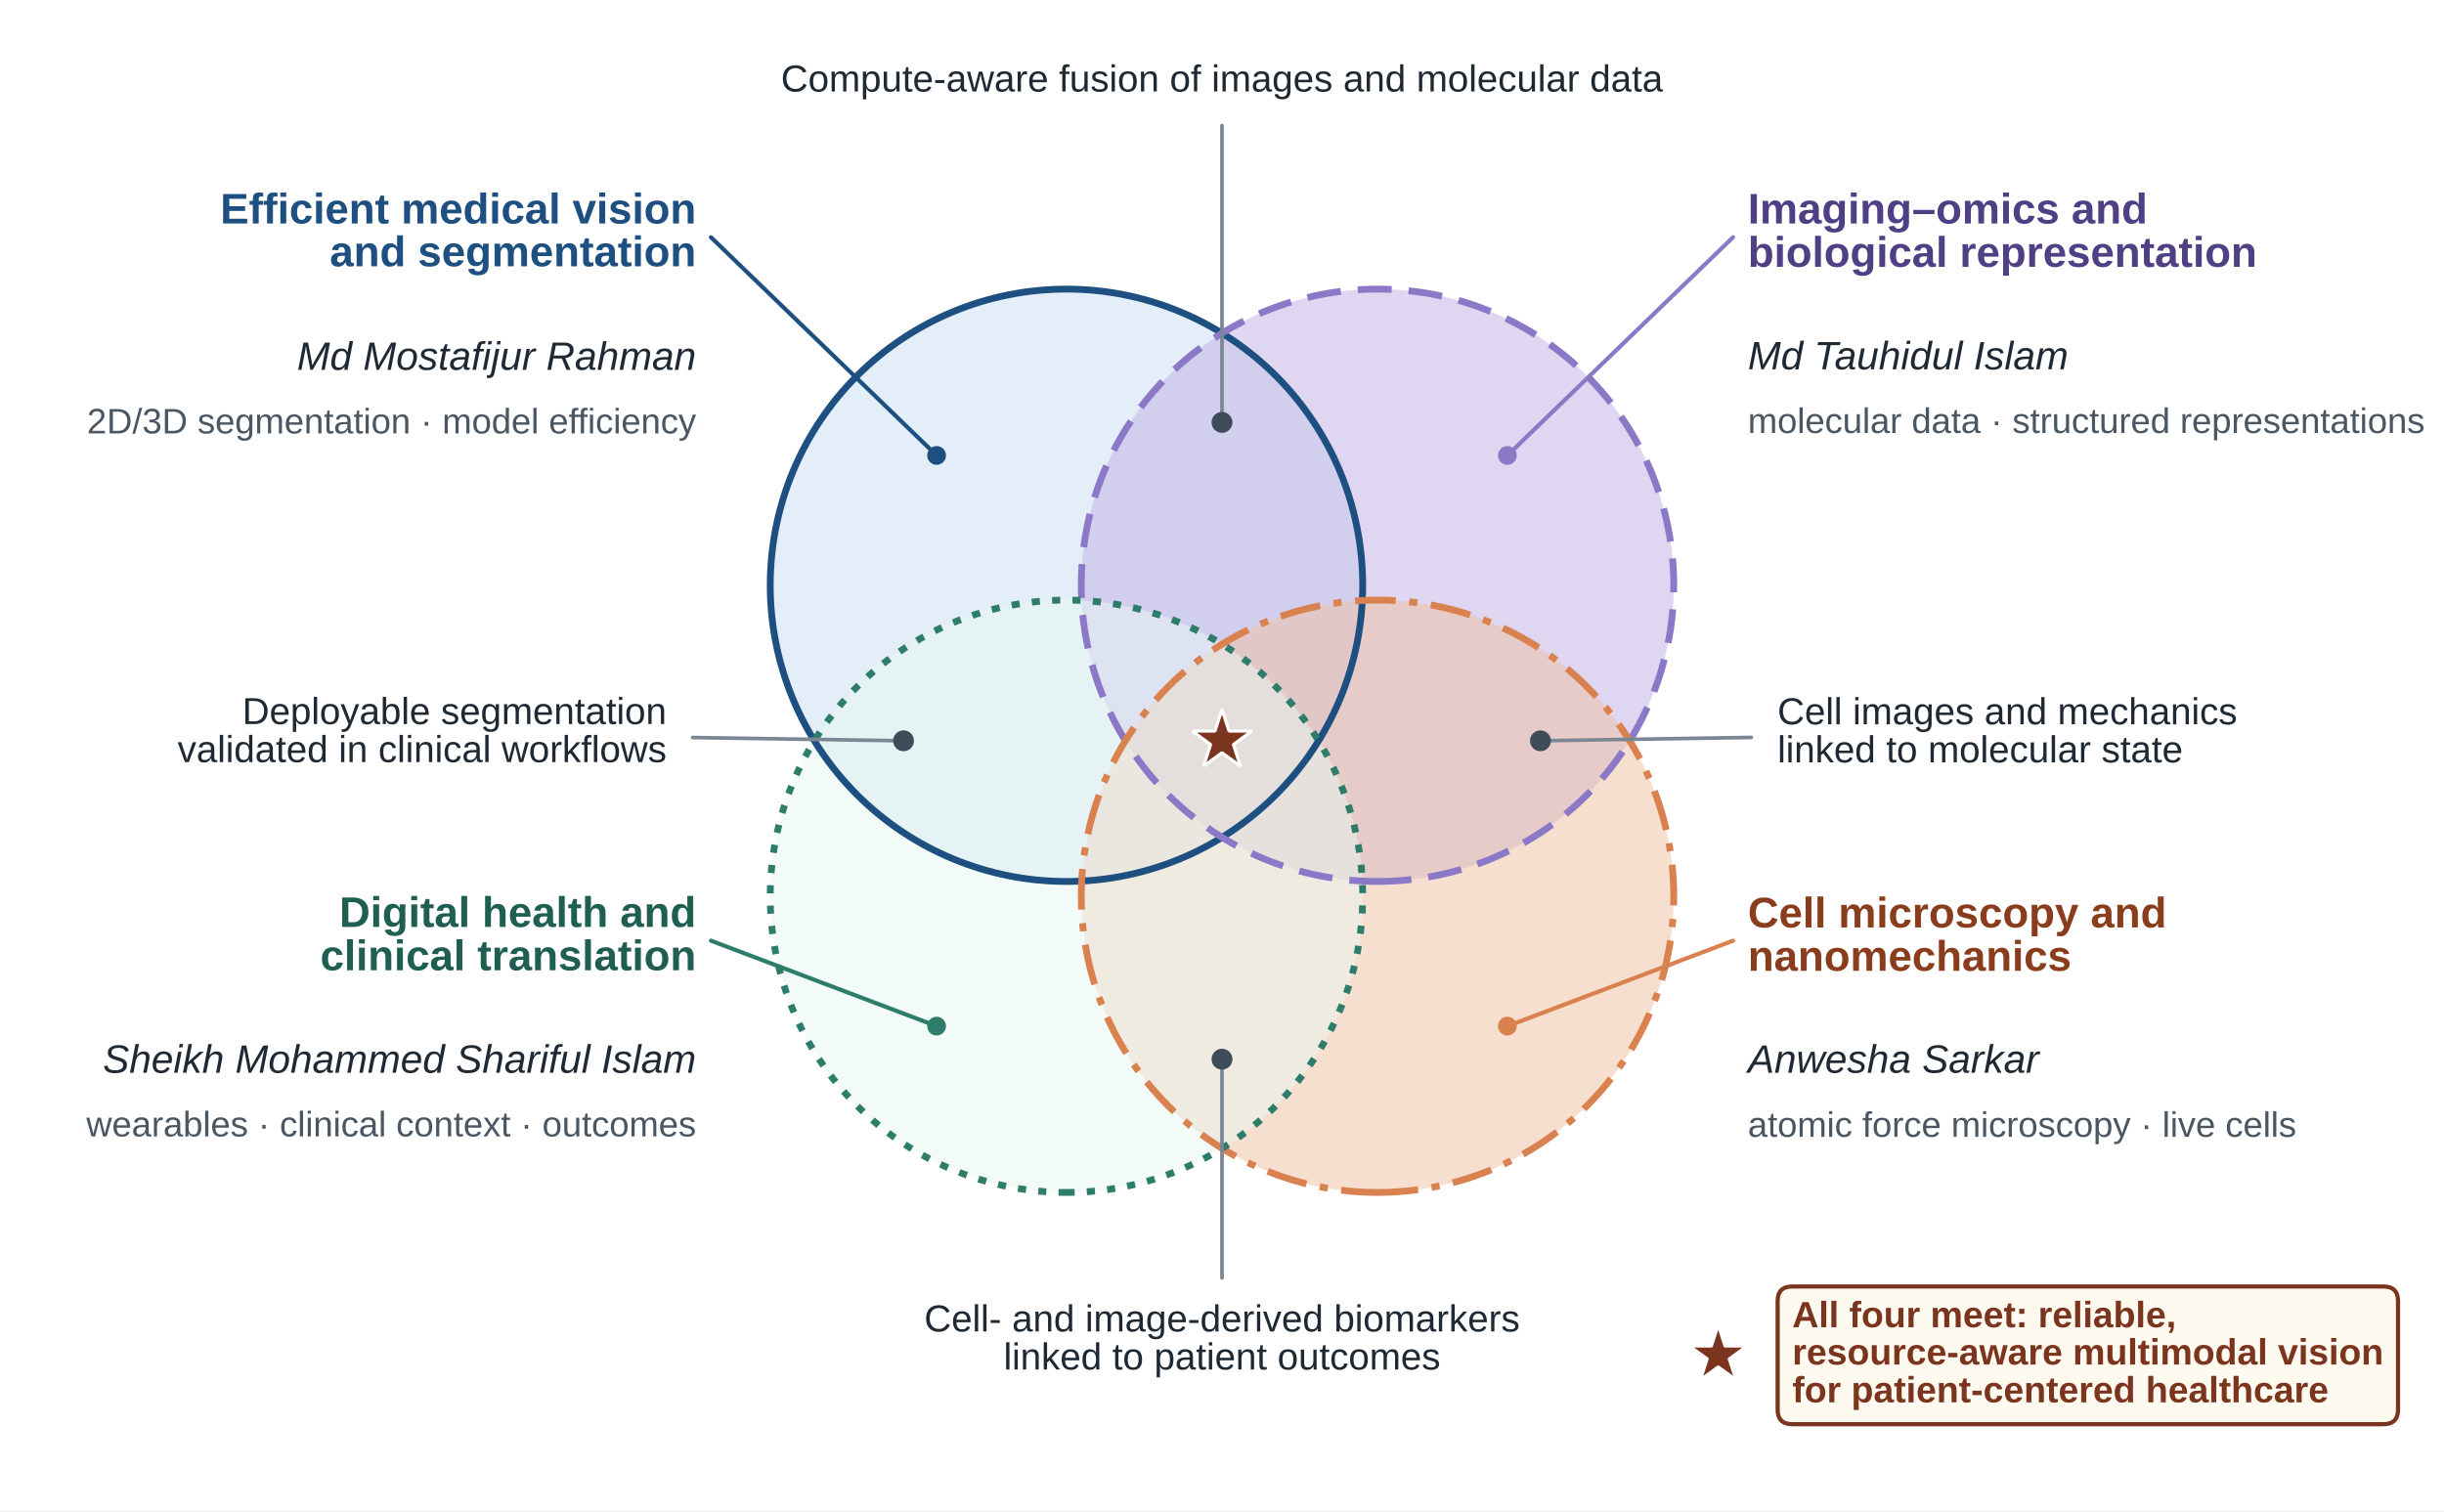
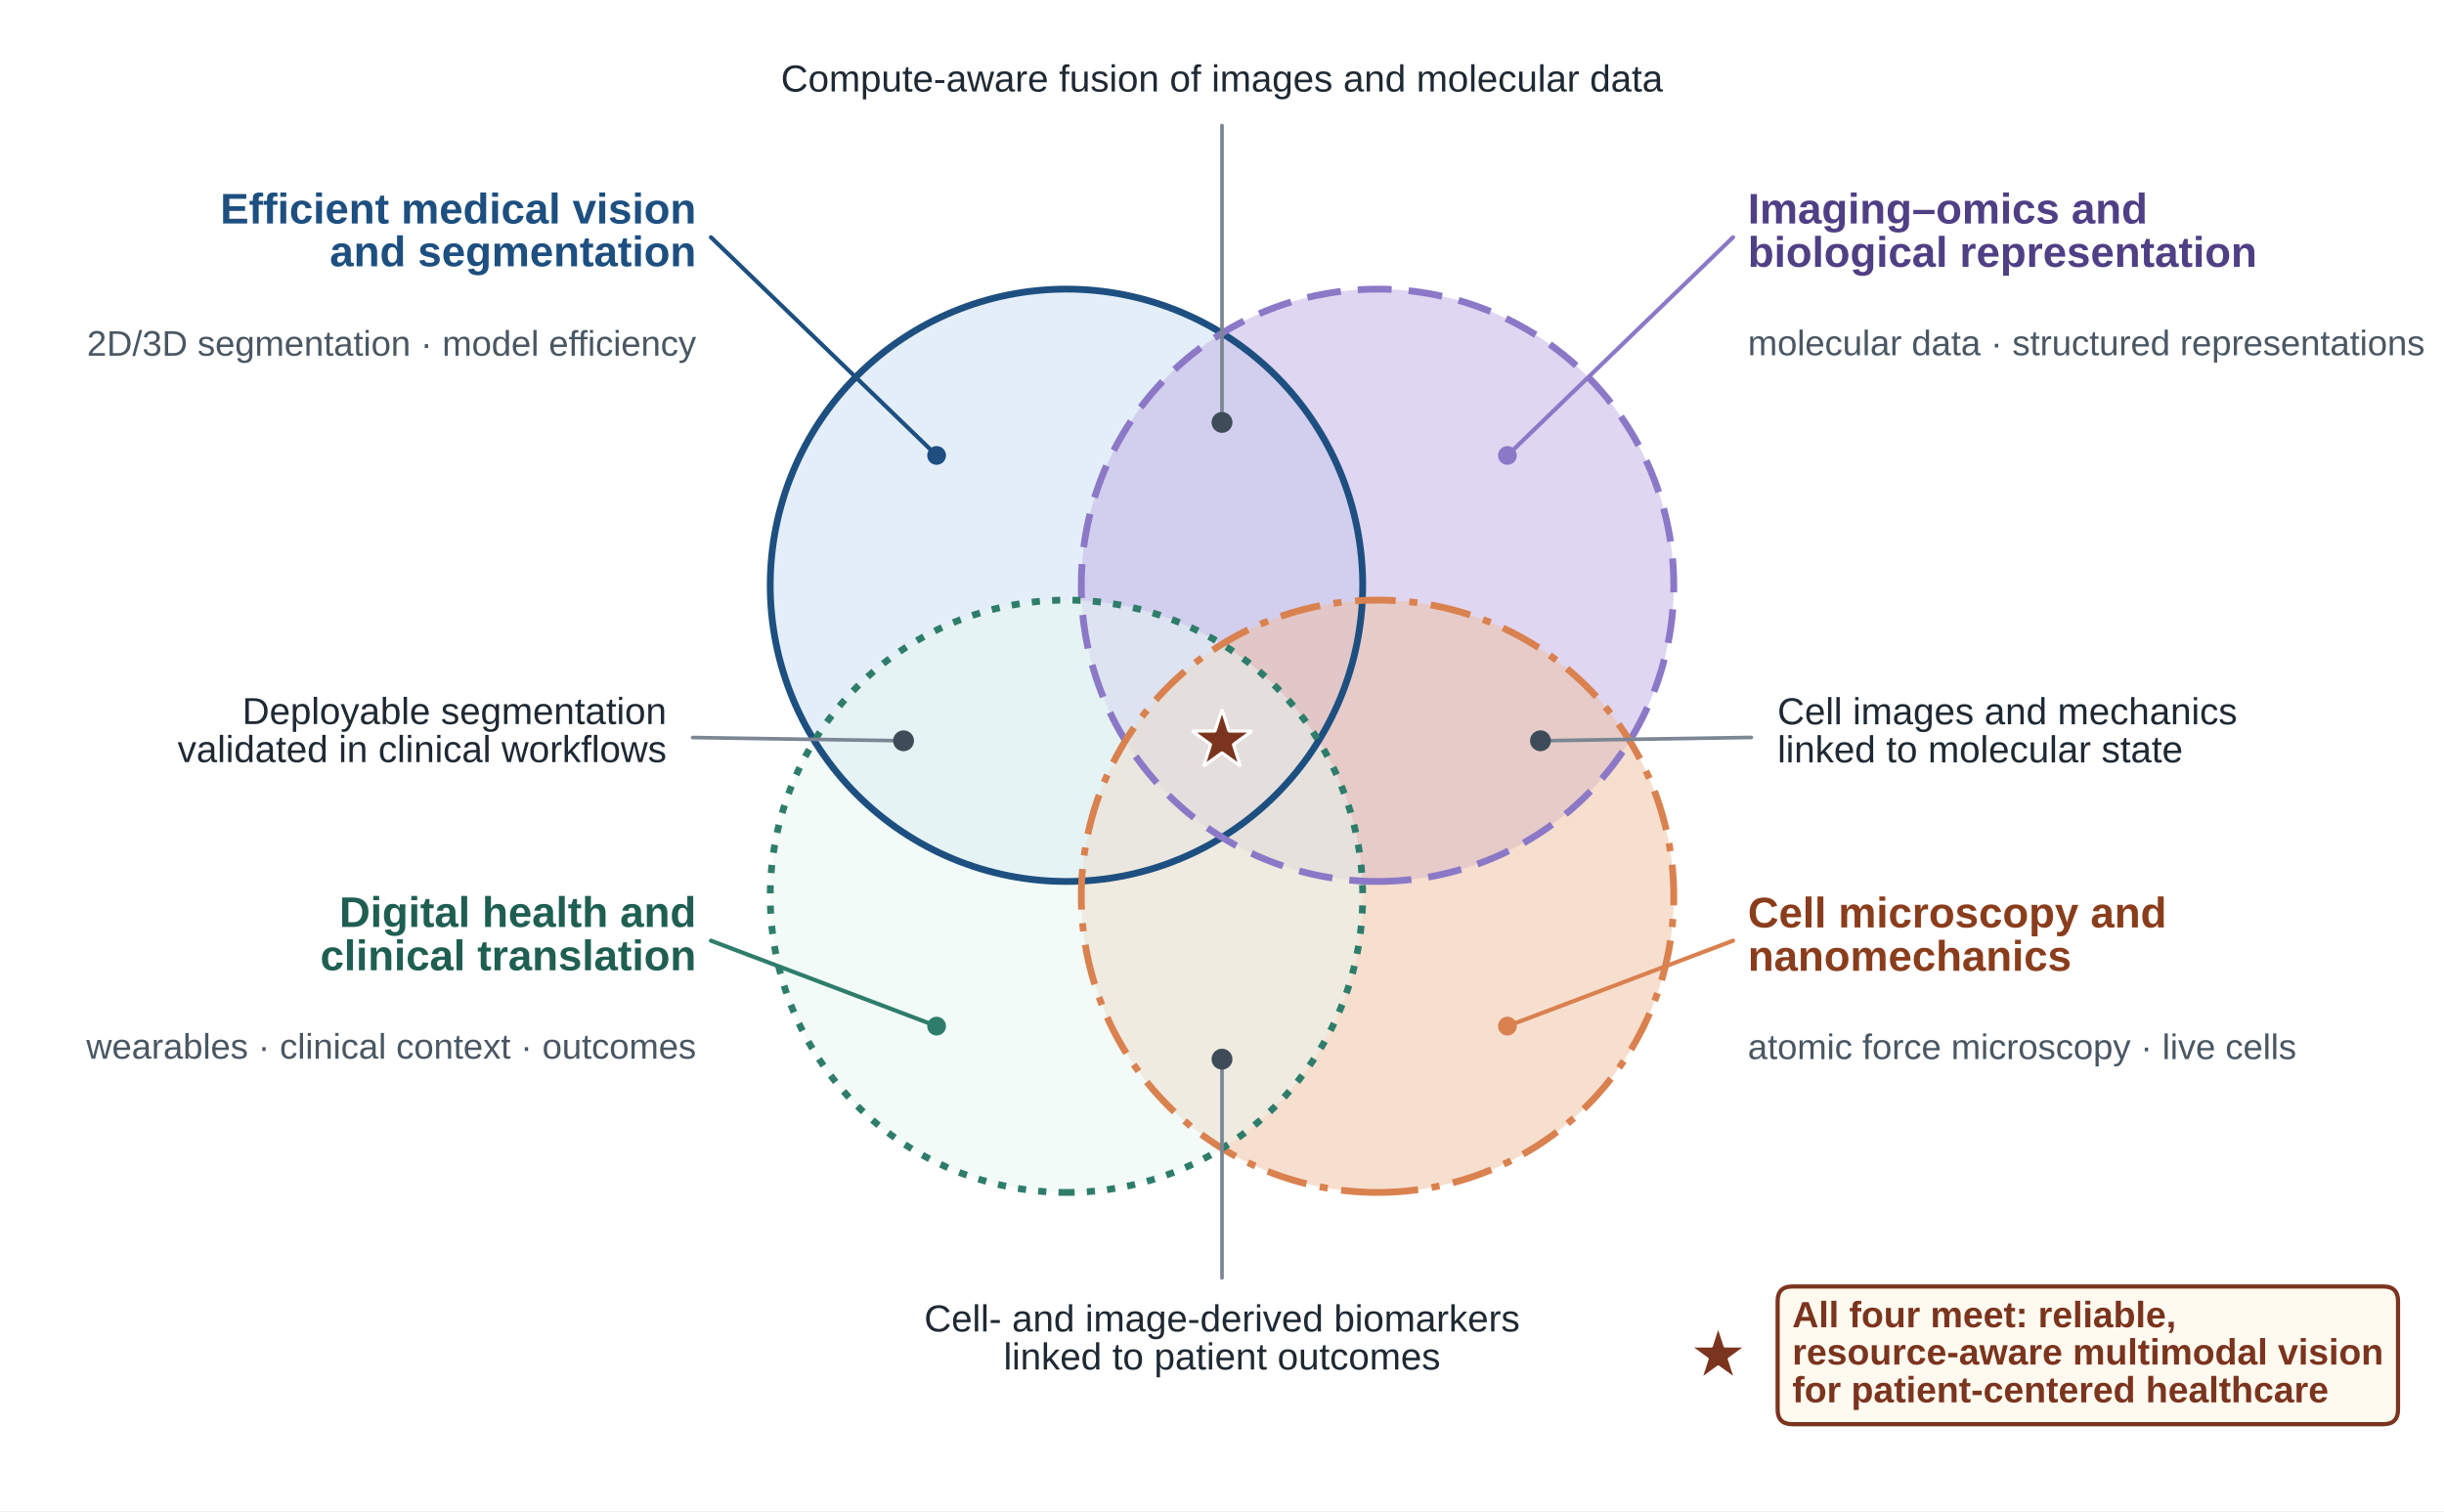
<svg xmlns="http://www.w3.org/2000/svg" xmlns:xlink="http://www.w3.org/1999/xlink" width="468pt" height="289.44pt" viewBox="0 0 468 289.44" version="1.1">
  <defs>
    <style type="text/css">*{stroke-linejoin: round; stroke-linecap: butt}</style>
  </defs>
  <g id="figure_1">
    <g id="patch_1">
      <path d="M 0 289.44  L 468 289.44  L 468 0  L 0 0  z " style="fill: #ffffff" />
    </g>
    <g id="axes_1">
      <g id="patch_2">
-         <path d="M 204.218 168.829  C 219.262 168.829 233.693 162.852 244.33 152.214  C 254.968 141.576 260.945 127.146 260.945 112.102  C 260.945 97.058 254.968 82.627 244.33 71.99  C 233.693 61.352 219.262 55.375 204.218 55.375  C 189.174 55.375 174.744 61.352 164.106 71.99  C 153.468 82.627 147.491 97.058 147.491 112.102  C 147.491 127.146 153.468 141.576 164.106 152.214  C 174.744 162.852 189.174 168.829 204.218 168.829  z " clip-path="url(#p6e03300590)" style="fill: #c9def4; opacity: 0.5" />
+         <path d="M 204.218 168.829  C 219.262 168.829 233.693 162.852 244.33 152.214  C 254.968 141.576 260.945 127.146 260.945 112.102  C 260.945 97.058 254.968 82.627 244.33 71.99  C 233.693 61.352 219.262 55.375 204.218 55.375  C 189.174 55.375 174.744 61.352 164.106 71.99  C 153.468 82.627 147.491 97.058 147.491 112.102  C 147.491 127.146 153.468 141.576 164.106 152.214  C 174.744 162.852 189.174 168.829 204.218 168.829  z " clip-path="url(#p3e07e7ada5)" style="fill: #c9def4; opacity: 0.5" />
      </g>
      <g id="patch_3">
-         <path d="M 263.782 168.829  C 278.826 168.829 293.256 162.852 303.894 152.214  C 314.532 141.576 320.509 127.146 320.509 112.102  C 320.509 97.058 314.532 82.627 303.894 71.99  C 293.256 61.352 278.826 55.375 263.782 55.375  C 248.738 55.375 234.307 61.352 223.67 71.99  C 213.032 82.627 207.055 97.058 207.055 112.102  C 207.055 127.146 213.032 141.576 223.67 152.214  C 234.307 162.852 248.738 168.829 263.782 168.829  z " clip-path="url(#p6e03300590)" style="fill: #bfaee3; opacity: 0.5" />
+         <path d="M 263.782 168.829  C 278.826 168.829 293.256 162.852 303.894 152.214  C 314.532 141.576 320.509 127.146 320.509 112.102  C 320.509 97.058 314.532 82.627 303.894 71.99  C 293.256 61.352 278.826 55.375 263.782 55.375  C 248.738 55.375 234.307 61.352 223.67 71.99  C 213.032 82.627 207.055 97.058 207.055 112.102  C 207.055 127.146 213.032 141.576 223.67 152.214  C 234.307 162.852 248.738 168.829 263.782 168.829  z " clip-path="url(#p3e07e7ada5)" style="fill: #bfaee3; opacity: 0.5" />
      </g>
      <g id="patch_4">
-         <path d="M 263.782 228.393  C 278.826 228.393 293.256 222.416 303.894 211.778  C 314.532 201.14 320.509 186.71 320.509 171.665  C 320.509 156.621 314.532 142.191 303.894 131.553  C 293.256 120.915 278.826 114.938 263.782 114.938  C 248.738 114.938 234.307 120.915 223.67 131.553  C 213.032 142.191 207.055 156.621 207.055 171.665  C 207.055 186.71 213.032 201.14 223.67 211.778  C 234.307 222.416 248.738 228.393 263.782 228.393  z " clip-path="url(#p6e03300590)" style="fill: #f0c0a0; opacity: 0.5" />
+         <path d="M 263.782 228.393  C 278.826 228.393 293.256 222.416 303.894 211.778  C 314.532 201.14 320.509 186.71 320.509 171.665  C 320.509 156.621 314.532 142.191 303.894 131.553  C 293.256 120.915 278.826 114.938 263.782 114.938  C 248.738 114.938 234.307 120.915 223.67 131.553  C 213.032 142.191 207.055 156.621 207.055 171.665  C 207.055 186.71 213.032 201.14 223.67 211.778  C 234.307 222.416 248.738 228.393 263.782 228.393  z " clip-path="url(#p3e07e7ada5)" style="fill: #f0c0a0; opacity: 0.5" />
      </g>
      <g id="patch_5">
-         <path d="M 204.218 228.393  C 219.262 228.393 233.693 222.416 244.33 211.778  C 254.968 201.14 260.945 186.71 260.945 171.665  C 260.945 156.621 254.968 142.191 244.33 131.553  C 233.693 120.915 219.262 114.938 204.218 114.938  C 189.174 114.938 174.744 120.915 164.106 131.553  C 153.468 142.191 147.491 156.621 147.491 171.665  C 147.491 186.71 153.468 201.14 164.106 211.778  C 174.744 222.416 189.174 228.393 204.218 228.393  z " clip-path="url(#p6e03300590)" style="fill: #e8f7f2; opacity: 0.5" />
+         <path d="M 204.218 228.393  C 219.262 228.393 233.693 222.416 244.33 211.778  C 254.968 201.14 260.945 186.71 260.945 171.665  C 260.945 156.621 254.968 142.191 244.33 131.553  C 233.693 120.915 219.262 114.938 204.218 114.938  C 189.174 114.938 174.744 120.915 164.106 131.553  C 153.468 142.191 147.491 156.621 147.491 171.665  C 147.491 186.71 153.468 201.14 164.106 211.778  C 174.744 222.416 189.174 228.393 204.218 228.393  z " clip-path="url(#p3e07e7ada5)" style="fill: #e8f7f2; opacity: 0.5" />
      </g>
      <g id="patch_6">
-         <path d="M 204.218 168.829  C 219.262 168.829 233.693 162.852 244.33 152.214  C 254.968 141.576 260.945 127.146 260.945 112.102  C 260.945 97.058 254.968 82.627 244.33 71.99  C 233.693 61.352 219.262 55.375 204.218 55.375  C 189.174 55.375 174.744 61.352 164.106 71.99  C 153.468 82.627 147.491 97.058 147.491 112.102  C 147.491 127.146 153.468 141.576 164.106 152.214  C 174.744 162.852 189.174 168.829 204.218 168.829  L 204.218 168.829  z " clip-path="url(#p6e03300590)" style="fill: none; stroke: #1d4f80; stroke-width: 1.3; stroke-linejoin: miter" />
+         <path d="M 204.218 168.829  C 219.262 168.829 233.693 162.852 244.33 152.214  C 254.968 141.576 260.945 127.146 260.945 112.102  C 260.945 97.058 254.968 82.627 244.33 71.99  C 233.693 61.352 219.262 55.375 204.218 55.375  C 189.174 55.375 174.744 61.352 164.106 71.99  C 153.468 82.627 147.491 97.058 147.491 112.102  C 147.491 127.146 153.468 141.576 164.106 152.214  C 174.744 162.852 189.174 168.829 204.218 168.829  L 204.218 168.829  z " clip-path="url(#p3e07e7ada5)" style="fill: none; stroke: #1d4f80; stroke-width: 1.3; stroke-linejoin: miter" />
      </g>
      <g id="patch_7">
-         <path d="M 263.782 168.829  C 278.826 168.829 293.256 162.852 303.894 152.214  C 314.532 141.576 320.509 127.146 320.509 112.102  C 320.509 97.058 314.532 82.627 303.894 71.99  C 293.256 61.352 278.826 55.375 263.782 55.375  C 248.738 55.375 234.307 61.352 223.67 71.99  C 213.032 82.627 207.055 97.058 207.055 112.102  C 207.055 127.146 213.032 141.576 223.67 152.214  C 234.307 162.852 248.738 168.829 263.782 168.829  L 263.782 168.829  z " clip-path="url(#p6e03300590)" style="fill: none; stroke-dasharray: 6.5,3.25; stroke-dashoffset: 0; stroke: #8b78c6; stroke-width: 1.3; stroke-linejoin: miter" />
+         <path d="M 263.782 168.829  C 278.826 168.829 293.256 162.852 303.894 152.214  C 314.532 141.576 320.509 127.146 320.509 112.102  C 320.509 97.058 314.532 82.627 303.894 71.99  C 293.256 61.352 278.826 55.375 263.782 55.375  C 248.738 55.375 234.307 61.352 223.67 71.99  C 213.032 82.627 207.055 97.058 207.055 112.102  C 207.055 127.146 213.032 141.576 223.67 152.214  C 234.307 162.852 248.738 168.829 263.782 168.829  L 263.782 168.829  z " clip-path="url(#p3e07e7ada5)" style="fill: none; stroke-dasharray: 6.5,3.25; stroke-dashoffset: 0; stroke: #8b78c6; stroke-width: 1.3; stroke-linejoin: miter" />
      </g>
      <g id="patch_8">
-         <path d="M 263.782 228.393  C 278.826 228.393 293.256 222.416 303.894 211.778  C 314.532 201.14 320.509 186.71 320.509 171.665  C 320.509 156.621 314.532 142.191 303.894 131.553  C 293.256 120.915 278.826 114.938 263.782 114.938  C 248.738 114.938 234.307 120.915 223.67 131.553  C 213.032 142.191 207.055 156.621 207.055 171.665  C 207.055 186.71 213.032 201.14 223.67 211.778  C 234.307 222.416 248.738 228.393 263.782 228.393  L 263.782 228.393  z " clip-path="url(#p6e03300590)" style="fill: none; stroke-dasharray: 7.8,2.6,1.56,2.6; stroke-dashoffset: 0; stroke: #d9814f; stroke-width: 1.3; stroke-linejoin: miter" />
+         <path d="M 263.782 228.393  C 278.826 228.393 293.256 222.416 303.894 211.778  C 314.532 201.14 320.509 186.71 320.509 171.665  C 320.509 156.621 314.532 142.191 303.894 131.553  C 293.256 120.915 278.826 114.938 263.782 114.938  C 248.738 114.938 234.307 120.915 223.67 131.553  C 213.032 142.191 207.055 156.621 207.055 171.665  C 207.055 186.71 213.032 201.14 223.67 211.778  C 234.307 222.416 248.738 228.393 263.782 228.393  L 263.782 228.393  z " clip-path="url(#p3e07e7ada5)" style="fill: none; stroke-dasharray: 7.8,2.6,1.56,2.6; stroke-dashoffset: 0; stroke: #d9814f; stroke-width: 1.3; stroke-linejoin: miter" />
      </g>
      <g id="patch_9">
-         <path d="M 204.218 228.393  C 219.262 228.393 233.693 222.416 244.33 211.778  C 254.968 201.14 260.945 186.71 260.945 171.665  C 260.945 156.621 254.968 142.191 244.33 131.553  C 233.693 120.915 219.262 114.938 204.218 114.938  C 189.174 114.938 174.744 120.915 164.106 131.553  C 153.468 142.191 147.491 156.621 147.491 171.665  C 147.491 186.71 153.468 201.14 164.106 211.778  C 174.744 222.416 189.174 228.393 204.218 228.393  L 204.218 228.393  z " clip-path="url(#p6e03300590)" style="fill: none; stroke-dasharray: 1.56,2.34; stroke-dashoffset: 0; stroke: #2e7d6b; stroke-width: 1.3; stroke-linejoin: miter" />
+         <path d="M 204.218 228.393  C 219.262 228.393 233.693 222.416 244.33 211.778  C 254.968 201.14 260.945 186.71 260.945 171.665  C 260.945 156.621 254.968 142.191 244.33 131.553  C 233.693 120.915 219.262 114.938 204.218 114.938  C 189.174 114.938 174.744 120.915 164.106 131.553  C 153.468 142.191 147.491 156.621 147.491 171.665  C 147.491 186.71 153.468 201.14 164.106 211.778  C 174.744 222.416 189.174 228.393 204.218 228.393  L 204.218 228.393  z " clip-path="url(#p3e07e7ada5)" style="fill: none; stroke-dasharray: 1.56,2.34; stroke-dashoffset: 0; stroke: #2e7d6b; stroke-width: 1.3; stroke-linejoin: miter" />
      </g>
      <g id="patch_10">
        <path d="M 136.145 45.447  Q 157.747 66.34 179.349 87.232  " style="fill: none; stroke: #1d4f80; stroke-width: 0.8; stroke-linecap: round" />
      </g>
      <g id="patch_11">
        <path d="M 331.855 45.447  Q 310.253 66.34 288.651 87.232  " style="fill: none; stroke: #8b78c6; stroke-width: 0.8; stroke-linecap: round" />
      </g>
      <g id="patch_12">
        <path d="M 331.855 180.175  Q 310.253 188.355 288.651 196.535  " style="fill: none; stroke: #d9814f; stroke-width: 0.8; stroke-linecap: round" />
      </g>
      <g id="patch_13">
        <path d="M 136.145 180.175  Q 157.747 188.355 179.349 196.535  " style="fill: none; stroke: #2e7d6b; stroke-width: 0.8; stroke-linecap: round" />
      </g>
      <g id="text_1">
        <text style="fill: #1d4f80; font: 700 8.2px 'Arial'" transform="translate(42.1789 42.80759)">Efficient medical vision</text>
        <text style="fill: #1d4f80; font: 700 8.2px 'Arial'" transform="translate(63.1504 50.99954)">and segmentation</text>
      </g>
      <g id="text_2">
-         <text style="fill: #1f2933; font: italic 7.6px 'Arial'; text-anchor: end" x="133.309" y="70.834" transform="rotate(-0 133.3091 70.83438)">Md Mostafijur Rahman</text>
+         <text style="fill: #4a5763; font: 6.8px 'Arial'; text-anchor: end" x="133.309" y="68.125" transform="rotate(-0 133.3091 68.12473)">2D/3D segmentation · model efficiency</text>
      </g>
      <g id="text_3">
-         <text style="fill: #4a5763; font: 6.8px 'Arial'; text-anchor: end" x="133.309" y="83.016" transform="rotate(-0 133.3091 83.01564)">2D/3D segmentation · model efficiency</text>
-       </g>
-       <g id="text_4">
        <text style="fill: #4f3f85; font: 700 8.2px 'Arial'" transform="translate(334.6909 42.80759)">Imaging–omics and</text>
        <text style="fill: #4f3f85; font: 700 8.2px 'Arial'" transform="translate(334.6909 51.10717)">biological representation</text>
      </g>
+       <g id="text_4">
+         <text style="fill: #4a5763; font: 6.8px 'Arial'; text-anchor: start" x="334.691" y="68.042" transform="rotate(-0 334.6909 68.04186)">molecular data · structured representations</text>
+       </g>
      <g id="text_5">
-         <text style="fill: #1f2933; font: italic 7.6px 'Arial'; text-anchor: start" x="334.691" y="70.742" transform="rotate(-0 334.6909 70.74176)">Md Tauhidul Islam</text>
-       </g>
-       <g id="text_6">
-         <text style="fill: #4a5763; font: 6.8px 'Arial'; text-anchor: start" x="334.691" y="82.933" transform="rotate(-0 334.6909 82.93277)">molecular data · structured representations</text>
-       </g>
-       <g id="text_7">
        <text style="fill: #8a3d1c; font: 700 8.2px 'Arial'" transform="translate(334.6909 177.6348)">Cell microscopy and</text>
        <text style="fill: #8a3d1c; font: 700 8.2px 'Arial'" transform="translate(334.6909 185.9344)">nanomechanics</text>
      </g>
-       <g id="text_8">
-         <text style="fill: #1f2933; font: italic 7.6px 'Arial'; text-anchor: start" x="334.691" y="205.469" transform="rotate(-0 334.6909 205.469)">Anwesha Sarkar</text>
+       <g id="text_6">
+         <text style="fill: #4a5763; font: 6.8px 'Arial'; text-anchor: start" x="334.691" y="202.852" transform="rotate(-0 334.6909 202.852)">atomic force microscopy · live cells</text>
      </g>
-       <g id="text_9">
-         <text style="fill: #4a5763; font: 6.8px 'Arial'; text-anchor: start" x="334.691" y="217.743" transform="rotate(-0 334.6909 217.7429)">atomic force microscopy · live cells</text>
-       </g>
-       <g id="text_10">
+       <g id="text_7">
        <text style="fill: #1f5f52; font: 700 8.2px 'Arial'" transform="translate(64.97619 177.5349)">Digital health and</text>
        <text style="fill: #1f5f52; font: 700 8.2px 'Arial'" transform="translate(61.31694 185.8344)">clinical translation</text>
      </g>
-       <g id="text_11">
-         <text style="fill: #1f2933; font: italic 7.6px 'Arial'; text-anchor: end" x="133.309" y="205.469" transform="rotate(-0 133.3091 205.469)">Sheikh Mohammed Shariful Islam</text>
-       </g>
-       <g id="text_12">
-         <text style="fill: #4a5763; font: 6.8px 'Arial'; text-anchor: end" x="133.309" y="217.66" transform="rotate(-0 133.3091 217.66)">wearables · clinical context · outcomes</text>
+       <g id="text_8">
+         <text style="fill: #4a5763; font: 6.8px 'Arial'; text-anchor: end" x="133.309" y="202.769" transform="rotate(-0 133.3091 202.7691)">wearables · clinical context · outcomes</text>
      </g>
      <g id="line2d_1">
        <defs>
-           <path id="m3f5f6e40ea" d="M 0 1.3  C 0.345 1.3 0.675 1.163 0.919 0.919  C 1.163 0.675 1.3 0.345 1.3 0  C 1.3 -0.345 1.163 -0.675 0.919 -0.919  C 0.675 -1.163 0.345 -1.3 0 -1.3  C -0.345 -1.3 -0.675 -1.163 -0.919 -0.919  C -1.163 -0.675 -1.3 -0.345 -1.3 0  C -1.3 0.345 -1.163 0.675 -0.919 0.919  C -0.675 1.163 -0.345 1.3 0 1.3  z " style="stroke: #1d4f80" />
+           <path id="m4154c2db05" d="M 0 1.3  C 0.345 1.3 0.675 1.163 0.919 0.919  C 1.163 0.675 1.3 0.345 1.3 0  C 1.3 -0.345 1.163 -0.675 0.919 -0.919  C 0.675 -1.163 0.345 -1.3 0 -1.3  C -0.345 -1.3 -0.675 -1.163 -0.919 -0.919  C -1.163 -0.675 -1.3 -0.345 -1.3 0  C -1.3 0.345 -1.163 0.675 -0.919 0.919  C -0.675 1.163 -0.345 1.3 0 1.3  z " style="stroke: #1d4f80" />
        </defs>
-         <g clip-path="url(#p6e03300590)">
-           <use xlink:href="#m3f5f6e40ea" x="179.349" y="87.232" style="fill: #1d4f80; stroke: #1d4f80" />
+         <g clip-path="url(#p3e07e7ada5)">
+           <use xlink:href="#m4154c2db05" x="179.349" y="87.232" style="fill: #1d4f80; stroke: #1d4f80" />
        </g>
      </g>
      <g id="line2d_2">
        <defs>
-           <path id="m1a2749f23d" d="M 0 1.3  C 0.345 1.3 0.675 1.163 0.919 0.919  C 1.163 0.675 1.3 0.345 1.3 0  C 1.3 -0.345 1.163 -0.675 0.919 -0.919  C 0.675 -1.163 0.345 -1.3 0 -1.3  C -0.345 -1.3 -0.675 -1.163 -0.919 -0.919  C -1.163 -0.675 -1.3 -0.345 -1.3 0  C -1.3 0.345 -1.163 0.675 -0.919 0.919  C -0.675 1.163 -0.345 1.3 0 1.3  z " style="stroke: #8b78c6" />
+           <path id="mf76ef812de" d="M 0 1.3  C 0.345 1.3 0.675 1.163 0.919 0.919  C 1.163 0.675 1.3 0.345 1.3 0  C 1.3 -0.345 1.163 -0.675 0.919 -0.919  C 0.675 -1.163 0.345 -1.3 0 -1.3  C -0.345 -1.3 -0.675 -1.163 -0.919 -0.919  C -1.163 -0.675 -1.3 -0.345 -1.3 0  C -1.3 0.345 -1.163 0.675 -0.919 0.919  C -0.675 1.163 -0.345 1.3 0 1.3  z " style="stroke: #8b78c6" />
        </defs>
-         <g clip-path="url(#p6e03300590)">
-           <use xlink:href="#m1a2749f23d" x="288.651" y="87.232" style="fill: #8b78c6; stroke: #8b78c6" />
+         <g clip-path="url(#p3e07e7ada5)">
+           <use xlink:href="#mf76ef812de" x="288.651" y="87.232" style="fill: #8b78c6; stroke: #8b78c6" />
        </g>
      </g>
      <g id="line2d_3">
        <defs>
-           <path id="mfb6975f3a9" d="M 0 1.3  C 0.345 1.3 0.675 1.163 0.919 0.919  C 1.163 0.675 1.3 0.345 1.3 0  C 1.3 -0.345 1.163 -0.675 0.919 -0.919  C 0.675 -1.163 0.345 -1.3 0 -1.3  C -0.345 -1.3 -0.675 -1.163 -0.919 -0.919  C -1.163 -0.675 -1.3 -0.345 -1.3 0  C -1.3 0.345 -1.163 0.675 -0.919 0.919  C -0.675 1.163 -0.345 1.3 0 1.3  z " style="stroke: #d9814f" />
+           <path id="m5112e6350a" d="M 0 1.3  C 0.345 1.3 0.675 1.163 0.919 0.919  C 1.163 0.675 1.3 0.345 1.3 0  C 1.3 -0.345 1.163 -0.675 0.919 -0.919  C 0.675 -1.163 0.345 -1.3 0 -1.3  C -0.345 -1.3 -0.675 -1.163 -0.919 -0.919  C -1.163 -0.675 -1.3 -0.345 -1.3 0  C -1.3 0.345 -1.163 0.675 -0.919 0.919  C -0.675 1.163 -0.345 1.3 0 1.3  z " style="stroke: #d9814f" />
        </defs>
-         <g clip-path="url(#p6e03300590)">
-           <use xlink:href="#mfb6975f3a9" x="288.651" y="196.535" style="fill: #d9814f; stroke: #d9814f" />
+         <g clip-path="url(#p3e07e7ada5)">
+           <use xlink:href="#m5112e6350a" x="288.651" y="196.535" style="fill: #d9814f; stroke: #d9814f" />
        </g>
      </g>
      <g id="line2d_4">
        <defs>
-           <path id="m1ae2b508e0" d="M 0 1.3  C 0.345 1.3 0.675 1.163 0.919 0.919  C 1.163 0.675 1.3 0.345 1.3 0  C 1.3 -0.345 1.163 -0.675 0.919 -0.919  C 0.675 -1.163 0.345 -1.3 0 -1.3  C -0.345 -1.3 -0.675 -1.163 -0.919 -0.919  C -1.163 -0.675 -1.3 -0.345 -1.3 0  C -1.3 0.345 -1.163 0.675 -0.919 0.919  C -0.675 1.163 -0.345 1.3 0 1.3  z " style="stroke: #2e7d6b" />
+           <path id="mfd5bd8d1f9" d="M 0 1.3  C 0.345 1.3 0.675 1.163 0.919 0.919  C 1.163 0.675 1.3 0.345 1.3 0  C 1.3 -0.345 1.163 -0.675 0.919 -0.919  C 0.675 -1.163 0.345 -1.3 0 -1.3  C -0.345 -1.3 -0.675 -1.163 -0.919 -0.919  C -1.163 -0.675 -1.3 -0.345 -1.3 0  C -1.3 0.345 -1.163 0.675 -0.919 0.919  C -0.675 1.163 -0.345 1.3 0 1.3  z " style="stroke: #2e7d6b" />
        </defs>
-         <g clip-path="url(#p6e03300590)">
-           <use xlink:href="#m1ae2b508e0" x="179.349" y="196.535" style="fill: #2e7d6b; stroke: #2e7d6b" />
+         <g clip-path="url(#p3e07e7ada5)">
+           <use xlink:href="#mfd5bd8d1f9" x="179.349" y="196.535" style="fill: #2e7d6b; stroke: #2e7d6b" />
        </g>
      </g>
      <g id="patch_14">
        <path d="M 234 24.044  Q 234 52.473 234 80.902  " style="fill: none; stroke: #7b8794; stroke-width: 0.7; stroke-linecap: round" />
      </g>
-       <g id="text_13">
+       <g id="text_9">
        <text style="fill: #1f2933; font: 7.2px 'Arial'; text-anchor: middle" x="234" y="17.528" transform="rotate(-0 234 17.52846)">Compute-aware fusion of images and molecular data</text>
      </g>
      <g id="patch_15">
        <path d="M 335.364 141.243  Q 315.173 141.563 294.982 141.884  " style="fill: none; stroke: #7b8794; stroke-width: 0.7; stroke-linecap: round" />
      </g>
-       <g id="text_14">
+       <g id="text_10">
        <text style="fill: #1f2933; font: 7.2px 'Arial'" transform="translate(340.3636 138.7269)">Cell images and mechanics</text>
        <text style="fill: #1f2933; font: 7.2px 'Arial'" transform="translate(340.3636 146.0144)">linked to molecular state</text>
      </g>
      <g id="patch_16">
        <path d="M 234 244.772  Q 234 223.819 234 202.865  " style="fill: none; stroke: #7b8794; stroke-width: 0.7; stroke-linecap: round" />
      </g>
-       <g id="text_15">
+       <g id="text_11">
        <text style="fill: #1f2933; font: 7.2px 'Arial'" transform="translate(176.9805 255.0178)">Cell- and image-derived biomarkers</text>
        <text style="fill: #1f2933; font: 7.2px 'Arial'" transform="translate(192.1776 262.3053)">linked to patient outcomes</text>
      </g>
      <g id="patch_17">
        <path d="M 132.634 141.262  Q 152.826 141.573 173.018 141.884  " style="fill: none; stroke: #7b8794; stroke-width: 0.7; stroke-linecap: round" />
      </g>
-       <g id="text_16">
+       <g id="text_12">
        <text style="fill: #1f2933; font: 7.2px 'Arial'" transform="translate(46.38886 138.6831)">Deployable segmentation</text>
        <text style="fill: #1f2933; font: 7.2px 'Arial'" transform="translate(34.00149 145.9705)">validated in clinical workflows</text>
      </g>
      <g id="line2d_5">
        <defs>
-           <path id="mef095d6d60" d="M 0 1.5  C 0.398 1.5 0.779 1.342 1.061 1.061  C 1.342 0.779 1.5 0.398 1.5 0  C 1.5 -0.398 1.342 -0.779 1.061 -1.061  C 0.779 -1.342 0.398 -1.5 0 -1.5  C -0.398 -1.5 -0.779 -1.342 -1.061 -1.061  C -1.342 -0.779 -1.5 -0.398 -1.5 0  C -1.5 0.398 -1.342 0.779 -1.061 1.061  C -0.779 1.342 -0.398 1.5 0 1.5  z " style="stroke: #3e4c59" />
+           <path id="me680c256c2" d="M 0 1.5  C 0.398 1.5 0.779 1.342 1.061 1.061  C 1.342 0.779 1.5 0.398 1.5 0  C 1.5 -0.398 1.342 -0.779 1.061 -1.061  C 0.779 -1.342 0.398 -1.5 0 -1.5  C -0.398 -1.5 -0.779 -1.342 -1.061 -1.061  C -1.342 -0.779 -1.5 -0.398 -1.5 0  C -1.5 0.398 -1.342 0.779 -1.061 1.061  C -0.779 1.342 -0.398 1.5 0 1.5  z " style="stroke: #3e4c59" />
        </defs>
-         <g clip-path="url(#p6e03300590)">
-           <use xlink:href="#mef095d6d60" x="234" y="80.902" style="fill: #3e4c59; stroke: #3e4c59" />
+         <g clip-path="url(#p3e07e7ada5)">
+           <use xlink:href="#me680c256c2" x="234" y="80.902" style="fill: #3e4c59; stroke: #3e4c59" />
        </g>
      </g>
      <g id="line2d_6">
-         <g clip-path="url(#p6e03300590)">
-           <use xlink:href="#mef095d6d60" x="294.982" y="141.884" style="fill: #3e4c59; stroke: #3e4c59" />
+         <g clip-path="url(#p3e07e7ada5)">
+           <use xlink:href="#me680c256c2" x="294.982" y="141.884" style="fill: #3e4c59; stroke: #3e4c59" />
        </g>
      </g>
      <g id="line2d_7">
-         <g clip-path="url(#p6e03300590)">
-           <use xlink:href="#mef095d6d60" x="234" y="202.865" style="fill: #3e4c59; stroke: #3e4c59" />
+         <g clip-path="url(#p3e07e7ada5)">
+           <use xlink:href="#me680c256c2" x="234" y="202.865" style="fill: #3e4c59; stroke: #3e4c59" />
        </g>
      </g>
      <g id="line2d_8">
-         <g clip-path="url(#p6e03300590)">
-           <use xlink:href="#mef095d6d60" x="173.018" y="141.884" style="fill: #3e4c59; stroke: #3e4c59" />
+         <g clip-path="url(#p3e07e7ada5)">
+           <use xlink:href="#me680c256c2" x="173.018" y="141.884" style="fill: #3e4c59; stroke: #3e4c59" />
        </g>
      </g>
      <g id="line2d_9">
-         <path d="M 234 141.884  " clip-path="url(#p6e03300590)" style="fill: none; stroke: #7b341e; stroke-width: 1.5; stroke-linecap: square" />
+         <path d="M 234 141.884  " clip-path="url(#p3e07e7ada5)" style="fill: none; stroke: #7b341e; stroke-width: 1.5; stroke-linecap: square" />
        <defs>
-           <path id="m524ebc86dc" d="M 0 -6  L -1.347 -1.854  L -5.706 -1.854  L -2.18 0.708  L -3.527 4.854  L -0 2.292  L 3.527 4.854  L 2.18 0.708  L 5.706 -1.854  L 1.347 -1.854  z " style="stroke: #ffffff; stroke-width: 0.6; stroke-linejoin: bevel" />
+           <path id="m33e81f6b71" d="M 0 -6  L -1.347 -1.854  L -5.706 -1.854  L -2.18 0.708  L -3.527 4.854  L -0 2.292  L 3.527 4.854  L 2.18 0.708  L 5.706 -1.854  L 1.347 -1.854  z " style="stroke: #ffffff; stroke-width: 0.6; stroke-linejoin: bevel" />
        </defs>
-         <g clip-path="url(#p6e03300590)">
-           <use xlink:href="#m524ebc86dc" x="234" y="141.884" style="fill: #7b341e; stroke: #ffffff; stroke-width: 0.6; stroke-linejoin: bevel" />
+         <g clip-path="url(#p3e07e7ada5)">
+           <use xlink:href="#m33e81f6b71" x="234" y="141.884" style="fill: #7b341e; stroke: #ffffff; stroke-width: 0.6; stroke-linejoin: bevel" />
        </g>
      </g>
-       <g id="text_17">
+       <g id="text_13">
        <g id="patch_18">
          <path d="M 343.2 272.781  L 456.397 272.781  Q 459.197 272.781 459.197 269.981  L 459.197 249.204  Q 459.197 246.404 456.397 246.404  L 343.2 246.404  Q 340.4 246.404 340.4 249.204  L 340.4 269.981  Q 340.4 272.781 343.2 272.781  z " style="fill: #fffaf0; stroke: #7b341e; stroke-width: 0.8; stroke-linejoin: miter" />
        </g>
        <text style="fill: #7b341e; font: 700 7px 'Arial'" transform="translate(343.2 254.2148)">All four meet: reliable,</text>
        <text style="fill: #7b341e; font: 700 7px 'Arial'" transform="translate(343.2 261.3582)">resource-aware multimodal vision</text>
        <text style="fill: #7b341e; font: 700 7px 'Arial'" transform="translate(343.2 268.5998)">for patient-centered healthcare</text>
      </g>
      <g id="line2d_10">
-         <path d="M 329.018 259.593  " clip-path="url(#p6e03300590)" style="fill: none; stroke: #7b341e; stroke-width: 1.5; stroke-linecap: square" />
+         <path d="M 329.018 259.593  " clip-path="url(#p3e07e7ada5)" style="fill: none; stroke: #7b341e; stroke-width: 1.5; stroke-linecap: square" />
        <defs>
-           <path id="mc90db69dd7" d="M 0 -5.5  L -1.235 -1.7  L -5.231 -1.7  L -1.998 0.649  L -3.233 4.45  L -0 2.101  L 3.233 4.45  L 1.998 0.649  L 5.231 -1.7  L 1.235 -1.7  z " style="stroke: #ffffff; stroke-width: 0.4; stroke-linejoin: bevel" />
+           <path id="mfb8ebb3c7d" d="M 0 -5.5  L -1.235 -1.7  L -5.231 -1.7  L -1.998 0.649  L -3.233 4.45  L -0 2.101  L 3.233 4.45  L 1.998 0.649  L 5.231 -1.7  L 1.235 -1.7  z " style="stroke: #ffffff; stroke-width: 0.4; stroke-linejoin: bevel" />
        </defs>
-         <g clip-path="url(#p6e03300590)">
-           <use xlink:href="#mc90db69dd7" x="329.018" y="259.593" style="fill: #7b341e; stroke: #ffffff; stroke-width: 0.4; stroke-linejoin: bevel" />
+         <g clip-path="url(#p3e07e7ada5)">
+           <use xlink:href="#mfb8ebb3c7d" x="329.018" y="259.593" style="fill: #7b341e; stroke: #ffffff; stroke-width: 0.4; stroke-linejoin: bevel" />
        </g>
      </g>
    </g>
  </g>
  <defs>
-     <clipPath id="p6e03300590">
+     <clipPath id="p3e07e7ada5">
      <rect x="0" y="0.065" width="468" height="289.309" />
    </clipPath>
  </defs>
</svg>
